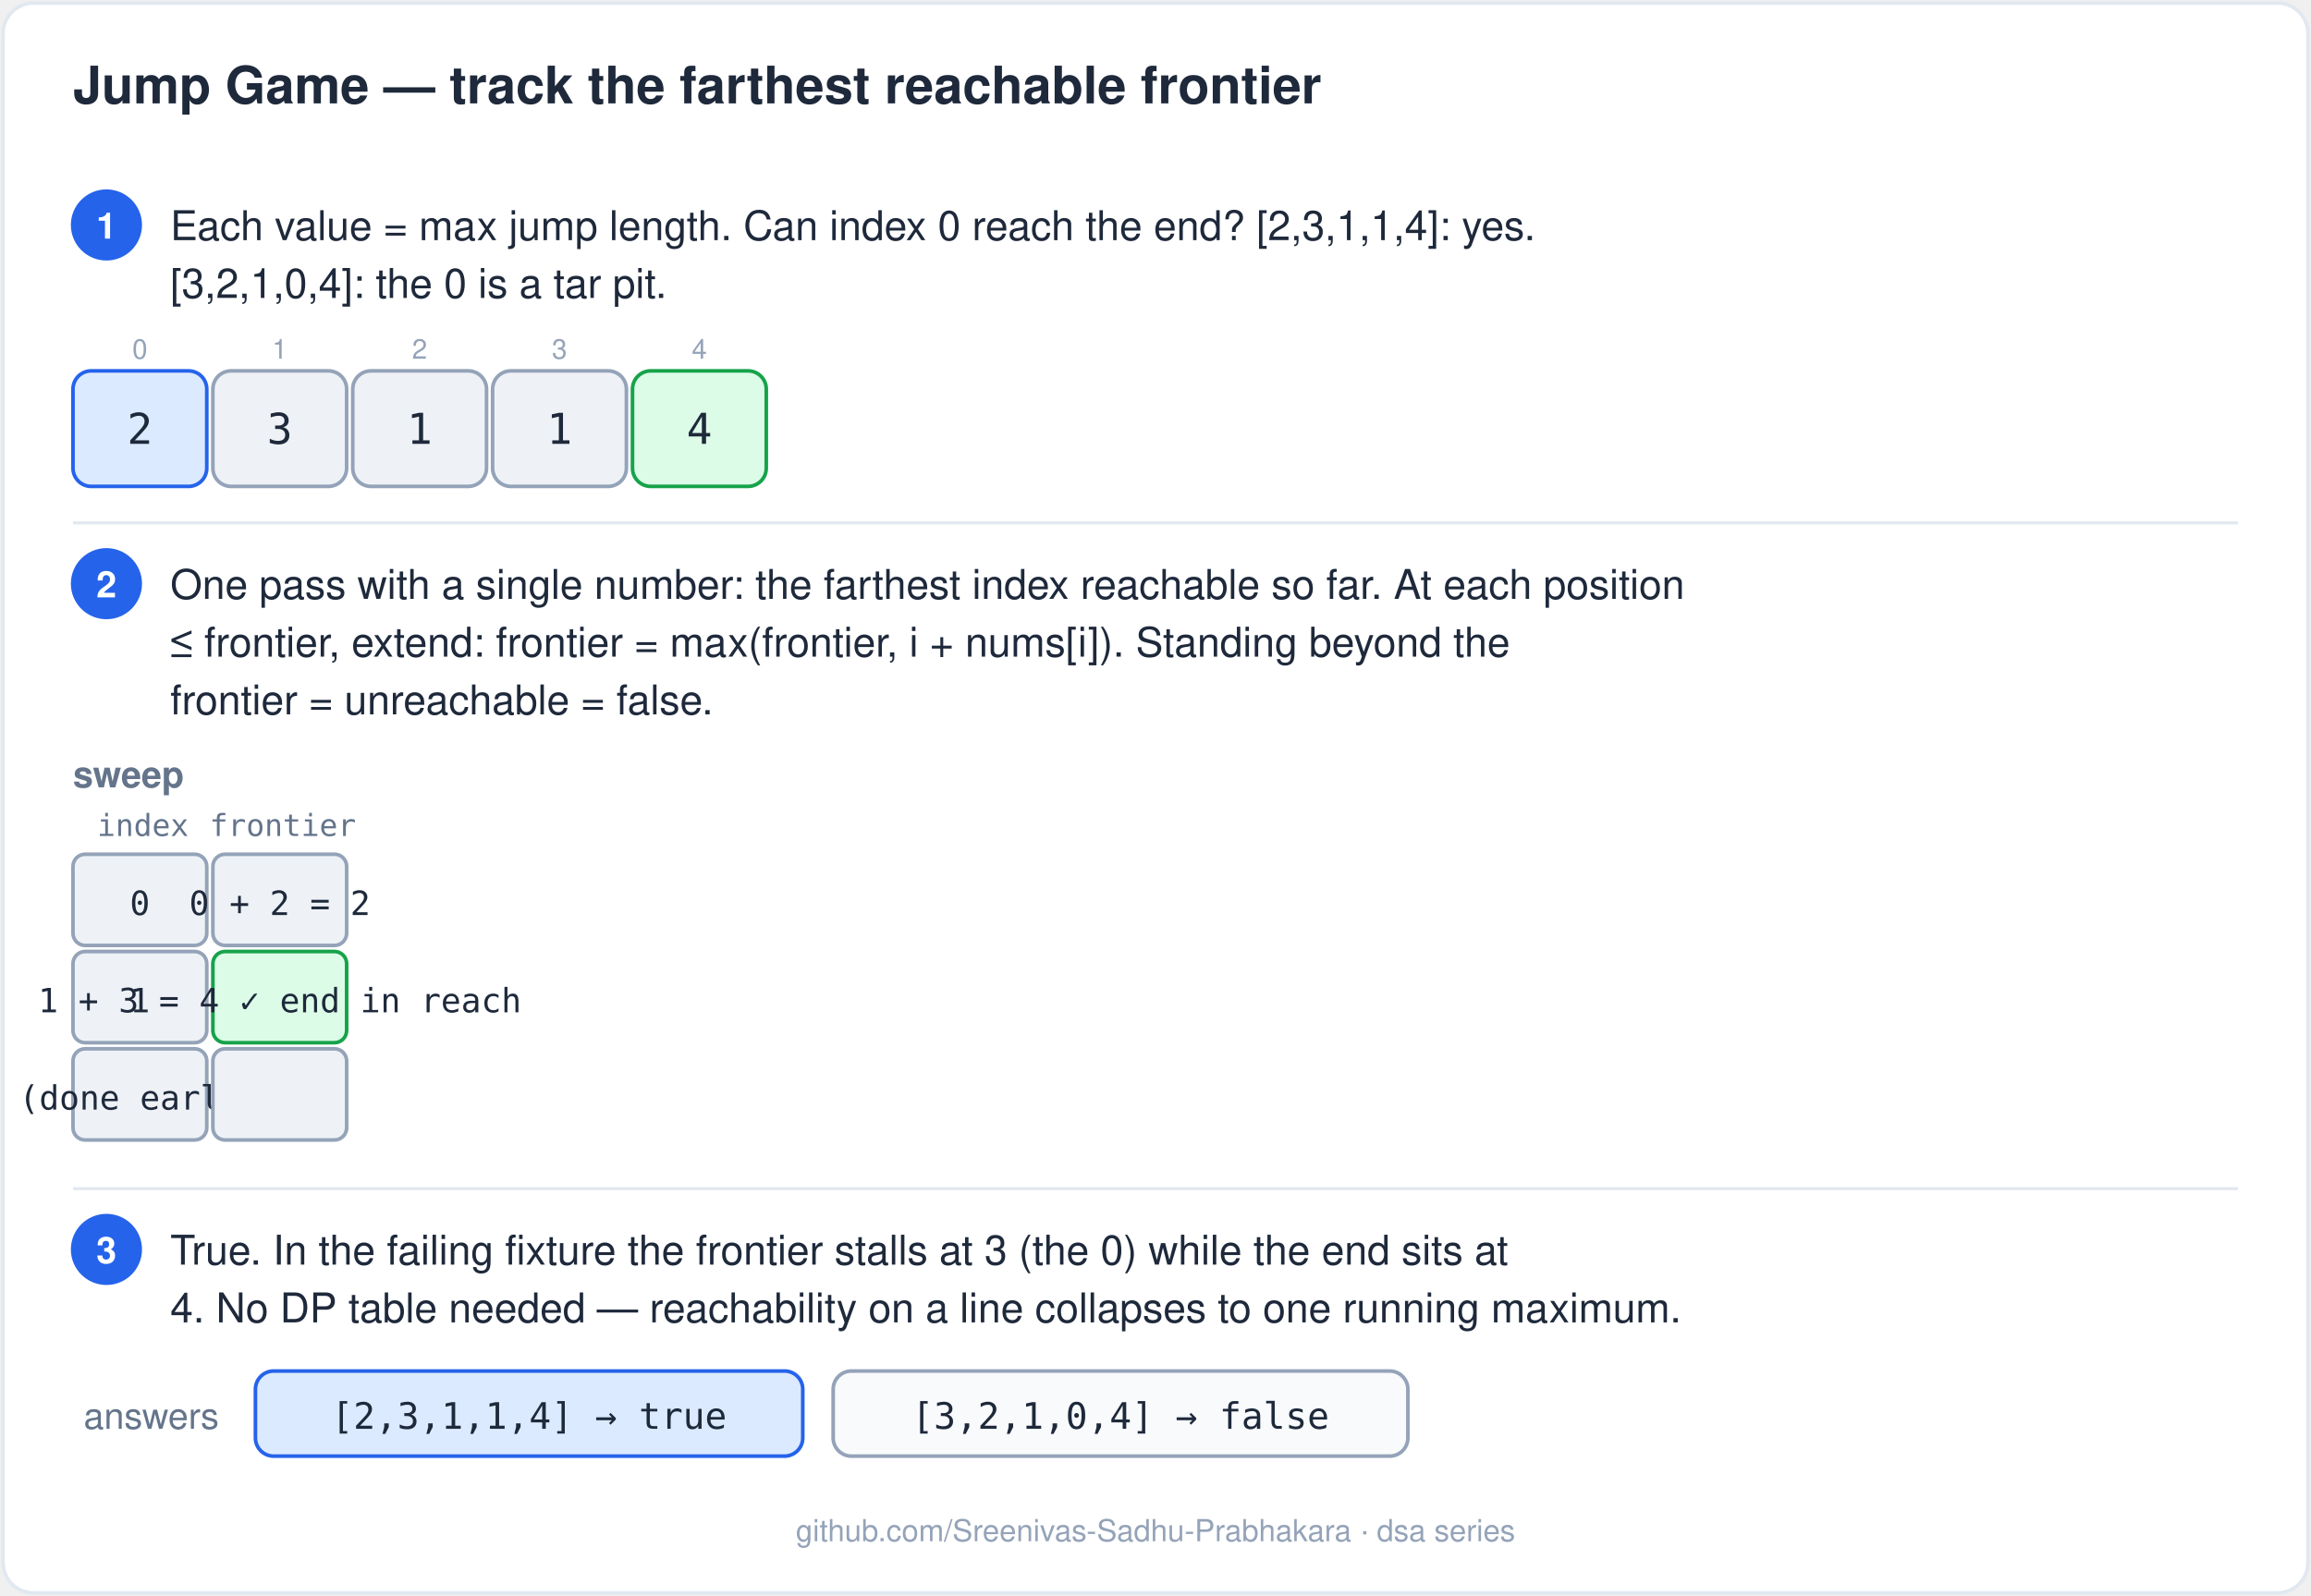
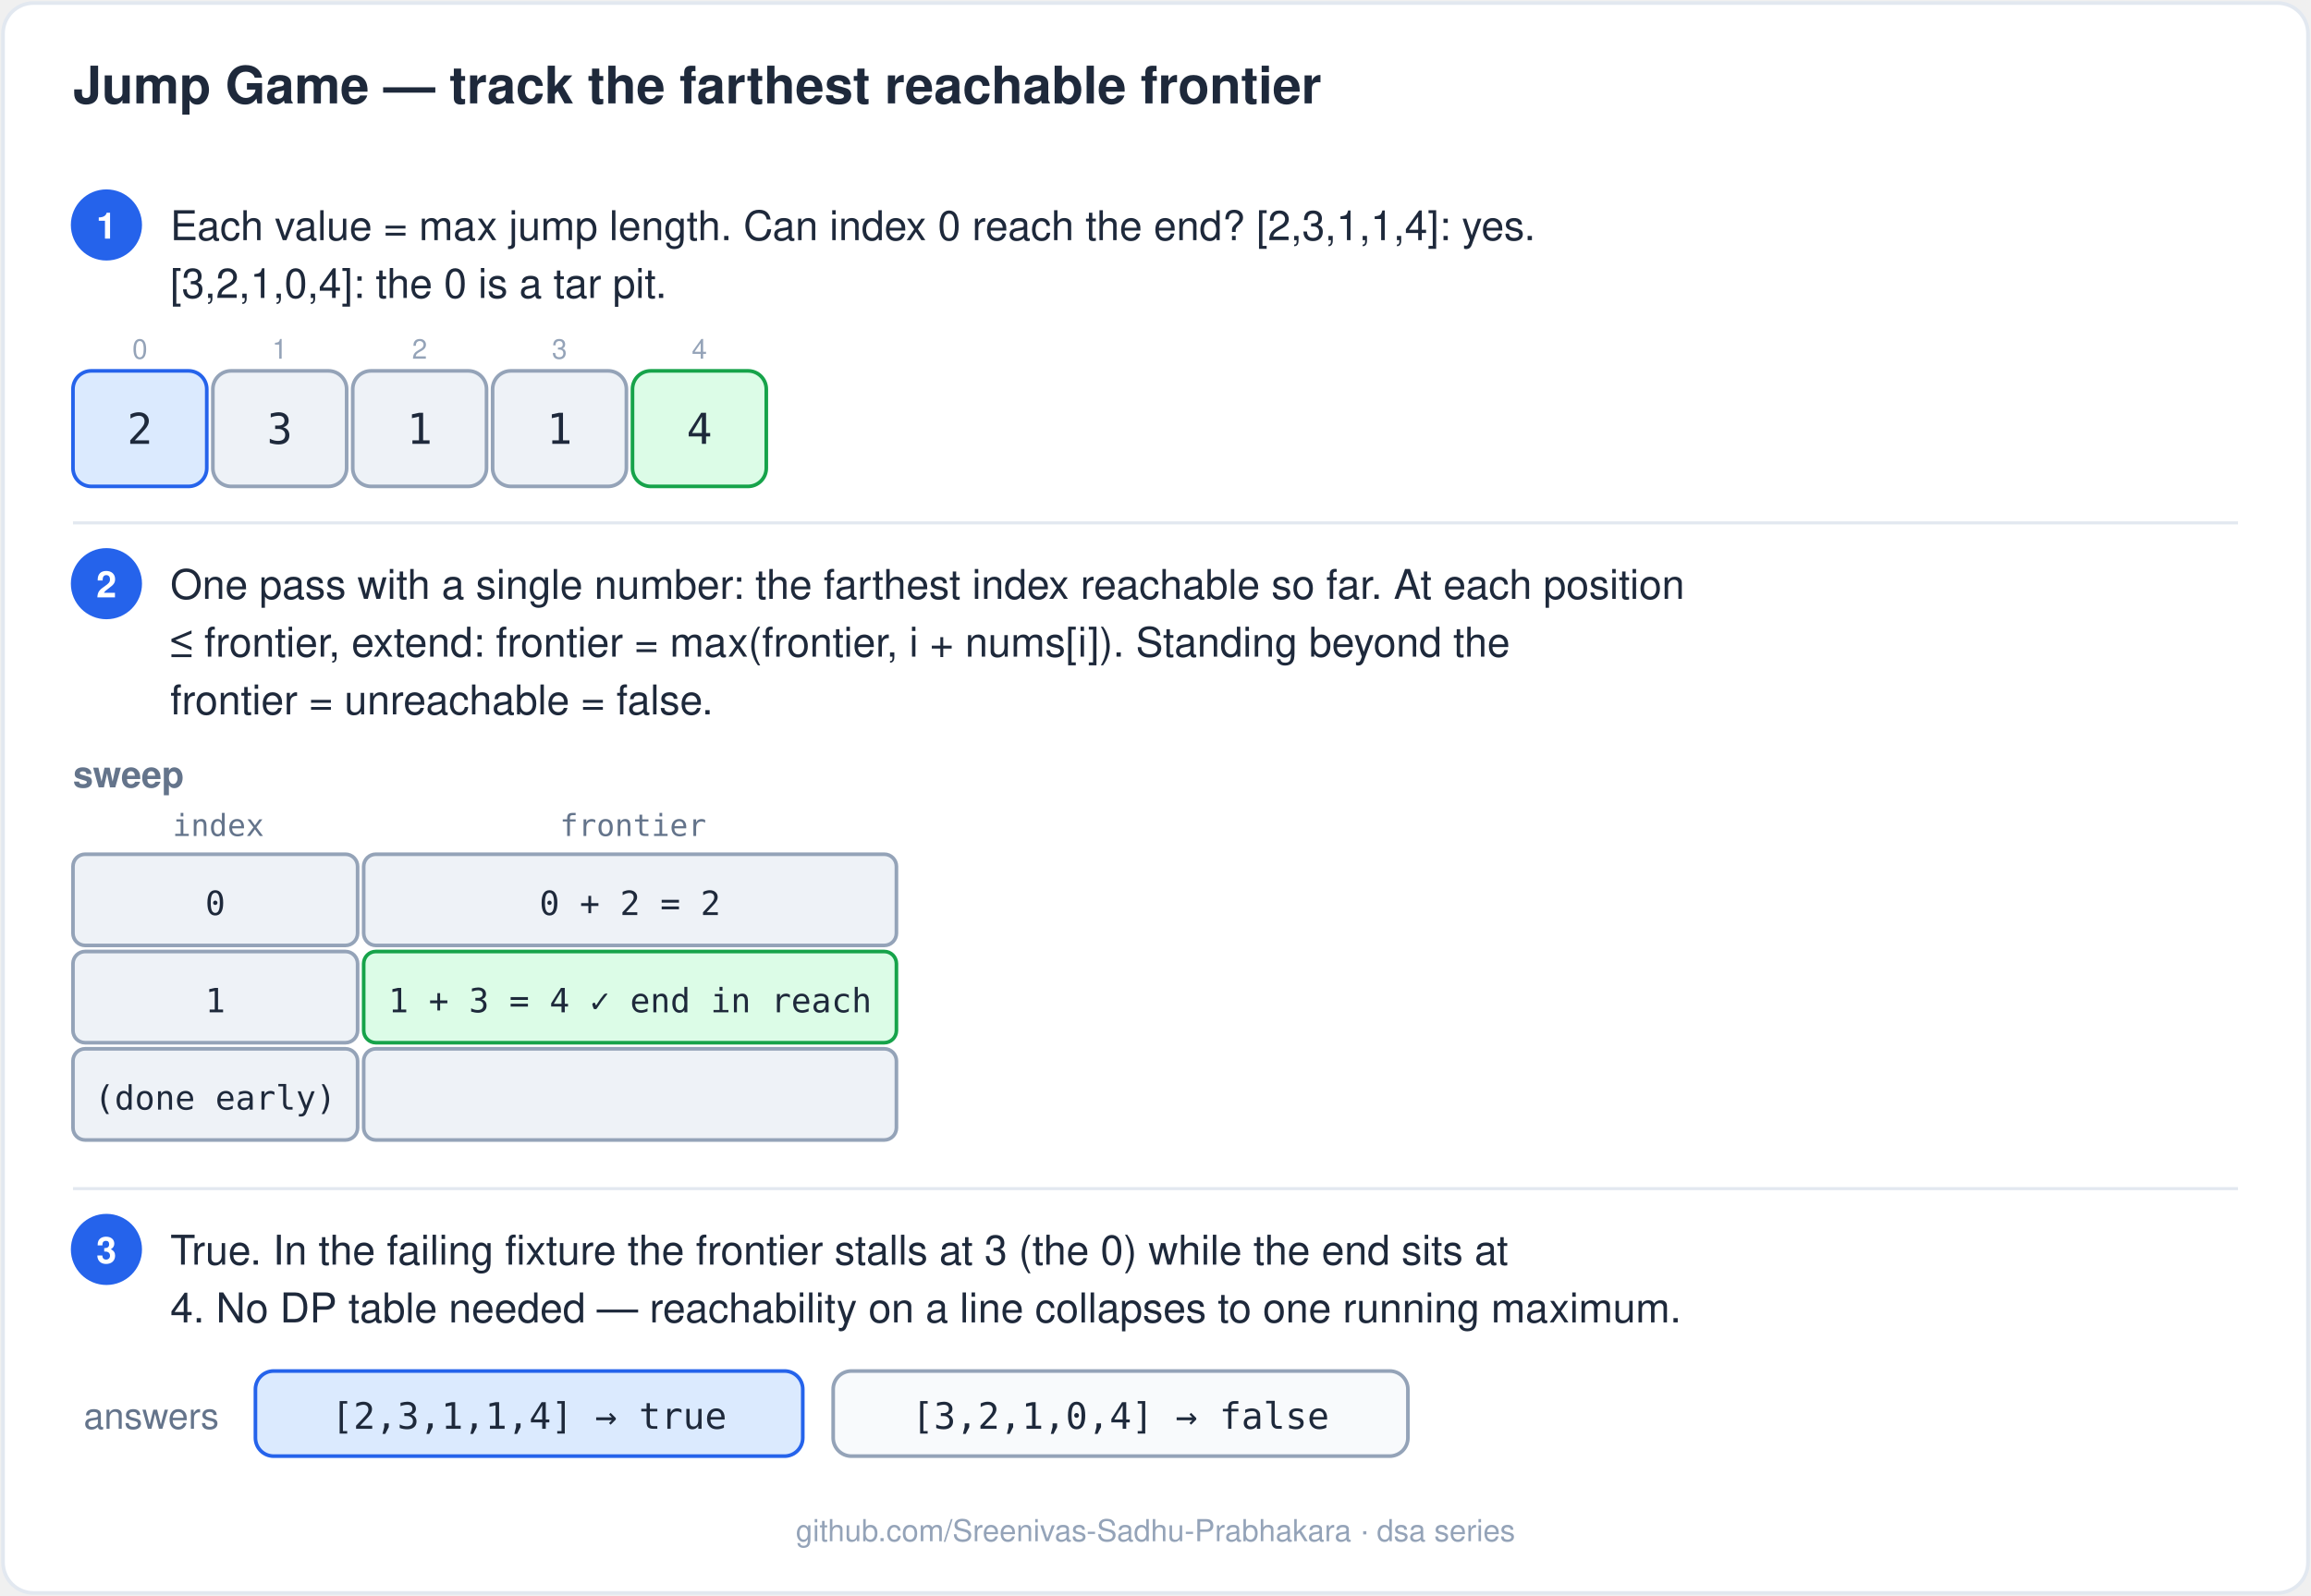
<svg xmlns="http://www.w3.org/2000/svg" width="760" height="525" viewBox="0 0 760 525" role="img" aria-label="Step-by-step visual walkthrough">
  <defs>
    <marker id="arr" markerWidth="8" markerHeight="8" refX="6" refY="3" orient="auto">
      <path d="M0,0 L7,3 L0,6 z" fill="context-stroke" />
    </marker>
  </defs>
  <rect x="1.0" y="1.0" width="758.0" height="523.0" rx="10" fill="#ffffff" stroke="#e2e8f0" stroke-width="1.2" />
  <text x="24.0" y="34.0" font-family="-apple-system,Segoe UI,Helvetica,Arial,sans-serif" font-size="17" fill="#1e293b" text-anchor="start" font-weight="600">Jump Game — track the farthest reachable frontier</text>
  <circle cx="35.0" cy="74.0" r="11" fill="#2563eb" stroke="#2563eb" stroke-width="1.4" />
  <text x="35.0" y="78.5" font-family="-apple-system,Segoe UI,Helvetica,Arial,sans-serif" font-size="12" fill="#ffffff" text-anchor="middle" font-weight="600">1</text>
  <text x="56.0" y="79.0" font-family="-apple-system,Segoe UI,Helvetica,Arial,sans-serif" font-size="13.5" fill="#1e293b" text-anchor="start">Each value = max jump length. Can index 0 reach the end? [2,3,1,1,4]: yes.</text>
  <text x="56.0" y="98.0" font-family="-apple-system,Segoe UI,Helvetica,Arial,sans-serif" font-size="13.5" fill="#1e293b" text-anchor="start">[3,2,1,0,4]: the 0 is a tar pit.</text>
  <rect x="24.0" y="122.0" width="44.0" height="38.0" rx="6" fill="#dbeafe" stroke="#2563eb" stroke-width="1.2" />
  <text x="46.0" y="146.0" font-family="ui-monospace,Menlo,monospace" font-size="14" fill="#1e293b" text-anchor="middle">2</text>
  <text x="46.0" y="118.0" font-family="-apple-system,Segoe UI,Helvetica,Arial,sans-serif" font-size="9" fill="#94a3b8" text-anchor="middle">0</text>
  <rect x="70.0" y="122.0" width="44.0" height="38.0" rx="6" fill="#eef2f7" stroke="#94a3b8" stroke-width="1.2" />
  <text x="92.0" y="146.0" font-family="ui-monospace,Menlo,monospace" font-size="14" fill="#1e293b" text-anchor="middle">3</text>
  <text x="92.0" y="118.0" font-family="-apple-system,Segoe UI,Helvetica,Arial,sans-serif" font-size="9" fill="#94a3b8" text-anchor="middle">1</text>
  <rect x="116.0" y="122.0" width="44.0" height="38.0" rx="6" fill="#eef2f7" stroke="#94a3b8" stroke-width="1.2" />
  <text x="138.0" y="146.0" font-family="ui-monospace,Menlo,monospace" font-size="14" fill="#1e293b" text-anchor="middle">1</text>
  <text x="138.0" y="118.0" font-family="-apple-system,Segoe UI,Helvetica,Arial,sans-serif" font-size="9" fill="#94a3b8" text-anchor="middle">2</text>
  <rect x="162.0" y="122.0" width="44.0" height="38.0" rx="6" fill="#eef2f7" stroke="#94a3b8" stroke-width="1.2" />
  <text x="184.0" y="146.0" font-family="ui-monospace,Menlo,monospace" font-size="14" fill="#1e293b" text-anchor="middle">1</text>
  <text x="184.0" y="118.0" font-family="-apple-system,Segoe UI,Helvetica,Arial,sans-serif" font-size="9" fill="#94a3b8" text-anchor="middle">3</text>
  <rect x="208.0" y="122.0" width="44.0" height="38.0" rx="6" fill="#dcfce7" stroke="#16a34a" stroke-width="1.2" />
  <text x="230.0" y="146.0" font-family="ui-monospace,Menlo,monospace" font-size="14" fill="#1e293b" text-anchor="middle">4</text>
  <text x="230.0" y="118.0" font-family="-apple-system,Segoe UI,Helvetica,Arial,sans-serif" font-size="9" fill="#94a3b8" text-anchor="middle">4</text>
  <line x1="24.0" y1="172.0" x2="736.0" y2="172.0" stroke="#e2e8f0" stroke-width="1" />
  <circle cx="35.0" cy="192.0" r="11" fill="#2563eb" stroke="#2563eb" stroke-width="1.4" />
  <text x="35.0" y="196.5" font-family="-apple-system,Segoe UI,Helvetica,Arial,sans-serif" font-size="12" fill="#ffffff" text-anchor="middle" font-weight="600">2</text>
  <text x="56.0" y="197.0" font-family="-apple-system,Segoe UI,Helvetica,Arial,sans-serif" font-size="13.5" fill="#1e293b" text-anchor="start">One pass with a single number: the farthest index reachable so far. At each position</text>
  <text x="56.0" y="216.0" font-family="-apple-system,Segoe UI,Helvetica,Arial,sans-serif" font-size="13.5" fill="#1e293b" text-anchor="start">≤ frontier, extend: frontier = max(frontier, i + nums[i]). Standing beyond the</text>
  <text x="56.0" y="235.0" font-family="-apple-system,Segoe UI,Helvetica,Arial,sans-serif" font-size="13.5" fill="#1e293b" text-anchor="start">frontier = unreachable = false.</text>
  <text x="24.0" y="259.0" font-family="-apple-system,Segoe UI,Helvetica,Arial,sans-serif" font-size="12" fill="#64748b" text-anchor="start" font-weight="600">sweep</text>
-   <text x="47.0" y="275.0" font-family="ui-monospace,Menlo,monospace" font-size="10" fill="#64748b" text-anchor="middle">index</text>
-   <text x="93.0" y="275.0" font-family="ui-monospace,Menlo,monospace" font-size="10" fill="#64748b" text-anchor="middle">frontier</text>
-   <rect x="24.0" y="281.0" width="44.0" height="30.0" rx="4" fill="#eef2f7" stroke="#94a3b8" stroke-width="1.2" />
-   <text x="46.0" y="301.0" font-family="ui-monospace,Menlo,monospace" font-size="11" fill="#1e293b" text-anchor="middle">0</text>
-   <rect x="70.0" y="281.0" width="44.0" height="30.0" rx="4" fill="#eef2f7" stroke="#94a3b8" stroke-width="1.2" />
-   <text x="92.0" y="301.0" font-family="ui-monospace,Menlo,monospace" font-size="11" fill="#1e293b" text-anchor="middle">0 + 2 = 2</text>
-   <rect x="24.0" y="313.0" width="44.0" height="30.0" rx="4" fill="#eef2f7" stroke="#94a3b8" stroke-width="1.2" />
-   <text x="46.0" y="333.0" font-family="ui-monospace,Menlo,monospace" font-size="11" fill="#1e293b" text-anchor="middle">1</text>
-   <rect x="70.0" y="313.0" width="44.0" height="30.0" rx="4" fill="#dcfce7" stroke="#16a34a" stroke-width="1.2" />
-   <text x="92.0" y="333.0" font-family="ui-monospace,Menlo,monospace" font-size="11" fill="#1e293b" text-anchor="middle">1 + 3 = 4 ✓ end in reach</text>
-   <rect x="24.0" y="345.0" width="44.0" height="30.0" rx="4" fill="#eef2f7" stroke="#94a3b8" stroke-width="1.2" />
-   <text x="46.0" y="365.0" font-family="ui-monospace,Menlo,monospace" font-size="11" fill="#1e293b" text-anchor="middle">(done early)</text>
-   <rect x="70.0" y="345.0" width="44.0" height="30.0" rx="4" fill="#eef2f7" stroke="#94a3b8" stroke-width="1.2" />
-   <text x="92.0" y="365.0" font-family="ui-monospace,Menlo,monospace" font-size="11" fill="#1e293b" text-anchor="middle" />
+   <text x="71.8" y="275.0" font-family="ui-monospace,Menlo,monospace" font-size="10" fill="#64748b" text-anchor="middle">index</text>
+   <text x="208.2" y="275.0" font-family="ui-monospace,Menlo,monospace" font-size="10" fill="#64748b" text-anchor="middle">frontier</text>
+   <rect x="24.0" y="281.0" width="93.6" height="30.0" rx="4" fill="#eef2f7" stroke="#94a3b8" stroke-width="1.2" />
+   <text x="70.8" y="301.0" font-family="ui-monospace,Menlo,monospace" font-size="11" fill="#1e293b" text-anchor="middle">0</text>
+   <rect x="119.6" y="281.0" width="175.2" height="30.0" rx="4" fill="#eef2f7" stroke="#94a3b8" stroke-width="1.2" />
+   <text x="207.2" y="301.0" font-family="ui-monospace,Menlo,monospace" font-size="11" fill="#1e293b" text-anchor="middle">0 + 2 = 2</text>
+   <rect x="24.0" y="313.0" width="93.6" height="30.0" rx="4" fill="#eef2f7" stroke="#94a3b8" stroke-width="1.2" />
+   <text x="70.8" y="333.0" font-family="ui-monospace,Menlo,monospace" font-size="11" fill="#1e293b" text-anchor="middle">1</text>
+   <rect x="119.6" y="313.0" width="175.2" height="30.0" rx="4" fill="#dcfce7" stroke="#16a34a" stroke-width="1.2" />
+   <text x="207.2" y="333.0" font-family="ui-monospace,Menlo,monospace" font-size="11" fill="#1e293b" text-anchor="middle">1 + 3 = 4 ✓ end in reach</text>
+   <rect x="24.0" y="345.0" width="93.6" height="30.0" rx="4" fill="#eef2f7" stroke="#94a3b8" stroke-width="1.2" />
+   <text x="70.8" y="365.0" font-family="ui-monospace,Menlo,monospace" font-size="11" fill="#1e293b" text-anchor="middle">(done early)</text>
+   <rect x="119.6" y="345.0" width="175.2" height="30.0" rx="4" fill="#eef2f7" stroke="#94a3b8" stroke-width="1.2" />
+   <text x="207.2" y="365.0" font-family="ui-monospace,Menlo,monospace" font-size="11" fill="#1e293b" text-anchor="middle" />
  <line x1="24.0" y1="391.0" x2="736.0" y2="391.0" stroke="#e2e8f0" stroke-width="1" />
  <circle cx="35.0" cy="411.0" r="11" fill="#2563eb" stroke="#2563eb" stroke-width="1.4" />
  <text x="35.0" y="415.5" font-family="-apple-system,Segoe UI,Helvetica,Arial,sans-serif" font-size="12" fill="#ffffff" text-anchor="middle" font-weight="600">3</text>
  <text x="56.0" y="416.0" font-family="-apple-system,Segoe UI,Helvetica,Arial,sans-serif" font-size="13.5" fill="#1e293b" text-anchor="start">True. In the failing fixture the frontier stalls at 3 (the 0) while the end sits at</text>
  <text x="56.0" y="435.0" font-family="-apple-system,Segoe UI,Helvetica,Arial,sans-serif" font-size="13.5" fill="#1e293b" text-anchor="start">4. No DP table needed — reachability on a line collapses to one running maximum.</text>
  <text x="72.0" y="470.0" font-family="-apple-system,Segoe UI,Helvetica,Arial,sans-serif" font-size="12" fill="#64748b" text-anchor="end">answers</text>
  <rect x="84.0" y="451.0" width="180.0" height="28.0" rx="6" fill="#dbeafe" stroke="#2563eb" stroke-width="1.2" />
  <text x="174.0" y="470.0" font-family="ui-monospace,Menlo,monospace" font-size="12" fill="#1e293b" text-anchor="middle">[2,3,1,1,4] → true</text>
  <rect x="274.0" y="451.0" width="189.0" height="28.0" rx="6" fill="#f8fafc" stroke="#94a3b8" stroke-width="1.2" />
  <text x="368.5" y="470.0" font-family="ui-monospace,Menlo,monospace" font-size="12" fill="#1e293b" text-anchor="middle">[3,2,1,0,4] → false</text>
  <text x="380.0" y="507.0" font-family="-apple-system,Segoe UI,Helvetica,Arial,sans-serif" font-size="10" fill="#94a3b8" text-anchor="middle">github.com/Sreenivas-Sadhu-Prabhakara · dsa series</text>
</svg>
